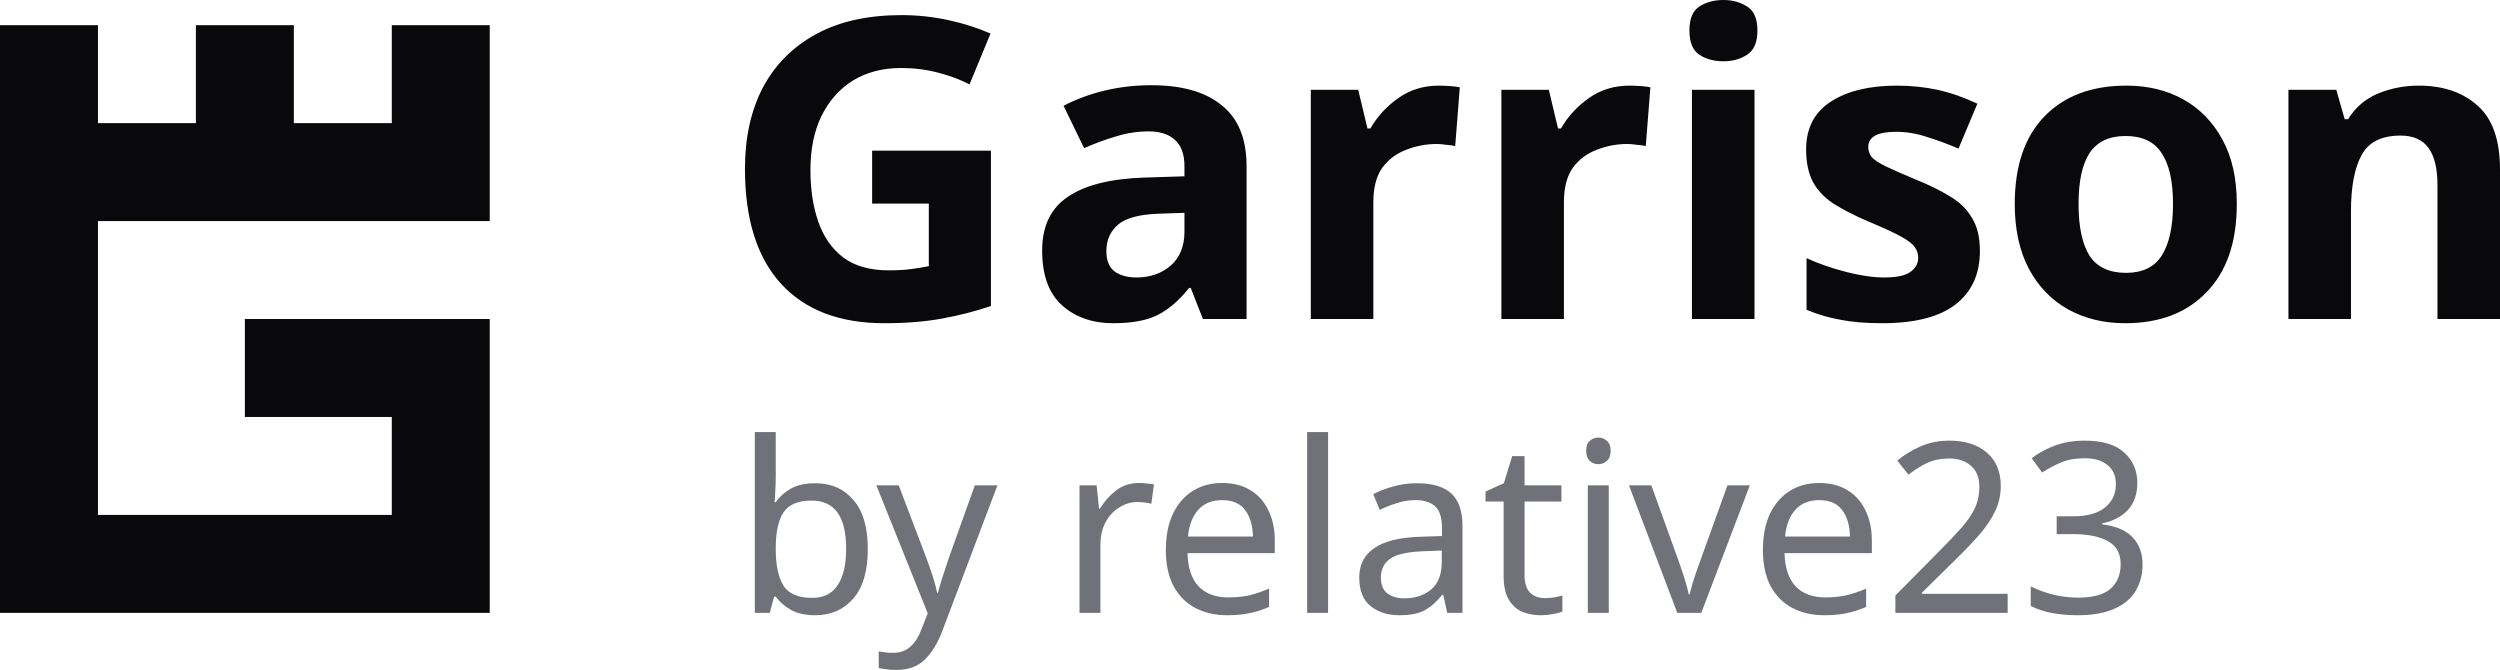
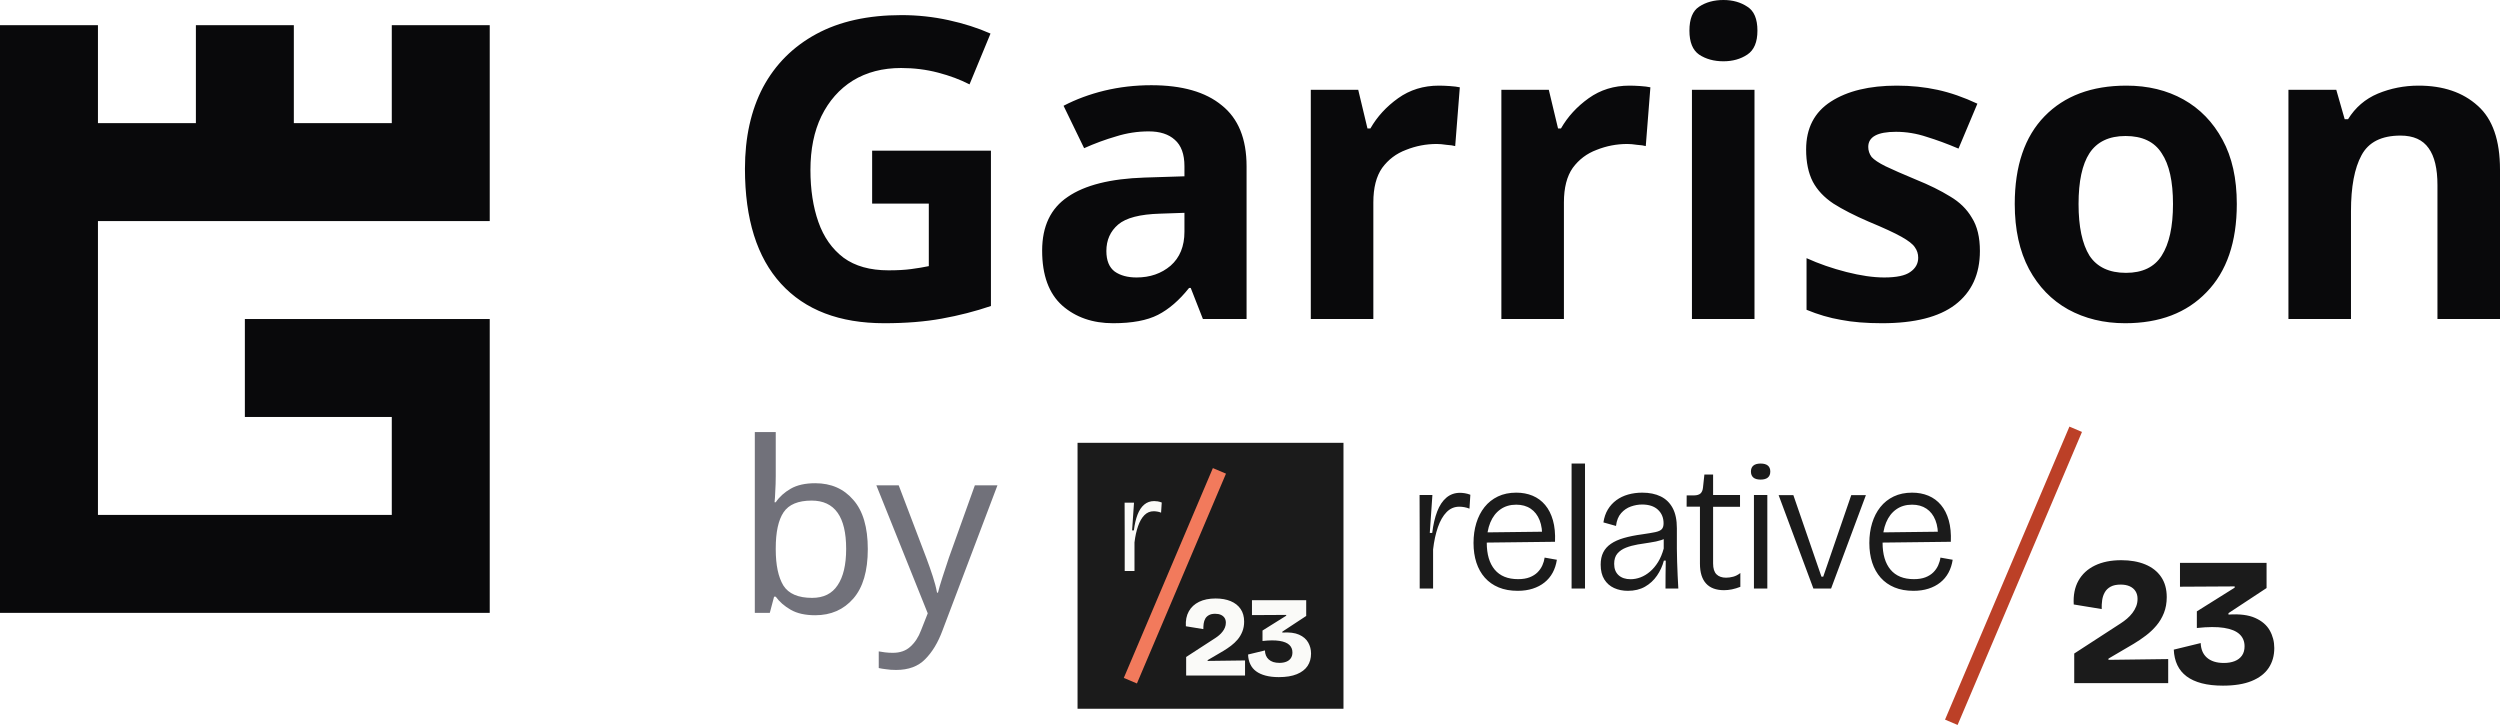
- <svg xmlns="http://www.w3.org/2000/svg" width="178.67" height="47.88" viewBox="0 0 178.67 47.88" version="1.1" id="svg2">
-   <defs id="defs2" />
+ <svg xmlns="http://www.w3.org/2000/svg" width="178.67" height="51.811" viewBox="0 0 178.67 51.811" version="1.1" id="svg6">
+   <defs id="defs6" />
  <path fill="#09090b" d="m 0,1.8 h 7 v 7 h 7 v -7 h 7 v 7 h 7 v -7 h 7 v 14 H 7 v 21 h 21 v -7 H 17.5 v -7 H 35 v 21 H 0 Z" id="path1" style="stroke-width:1.75" />
  <path d="m 62.33,10.77 h 8.49 v 11.1 q -1.68,0.57 -3.51,0.9 -1.8,0.33 -4.11,0.33 -4.8,0 -7.38,-2.82 -2.58,-2.82 -2.58,-8.22 0,-3.36 1.29,-5.82 1.32,-2.46 3.81,-3.81 2.49,-1.35 6.09,-1.35 1.71,0 3.36,0.36 1.65,0.36 3,0.96 l -1.5,3.63 Q 68.3,5.52 67.04,5.19 65.78,4.86 64.4,4.86 q -1.98,0 -3.45,0.9 -1.44,0.9 -2.25,2.55 -0.78,1.62 -0.78,3.84 0,2.1 0.57,3.72 0.57,1.62 1.8,2.55 1.23,0.9 3.21,0.9 0.96,0 1.62,-0.09 0.69,-0.09 1.26,-0.21 V 14.55 H 62.33 Z M 82.28,6.09 q 3.3,0 5.04,1.44 1.77,1.41 1.77,4.35 V 22.8 h -3.12 l -0.87,-2.22 h -0.12 q -1.05,1.32 -2.22,1.92 -1.17,0.6 -3.21,0.6 -2.19,0 -3.63,-1.26 -1.44,-1.29 -1.44,-3.93 0,-2.61 1.83,-3.84 1.83,-1.26 5.49,-1.38 l 2.85,-0.09 v -0.72 q 0,-1.29 -0.69,-1.89 -0.66,-0.6 -1.86,-0.6 -1.2,0 -2.34,0.36 -1.14,0.33 -2.28,0.84 l -1.47,-3.03 q 1.32,-0.69 2.91,-1.08 1.62,-0.39 3.36,-0.39 z m 0.63,9.18 q -2.16,0.06 -3,0.78 -0.84,0.72 -0.84,1.89 0,1.02 0.6,1.47 0.6,0.42 1.56,0.42 1.44,0 2.43,-0.84 0.99,-0.87 0.99,-2.43 V 15.21 Z M 102.83,6.12 q 0.33,0 0.78,0.03 0.45,0.03 0.72,0.09 l -0.33,4.2 q -0.21,-0.06 -0.63,-0.09 -0.39,-0.06 -0.69,-0.06 -1.14,0 -2.19,0.42 -1.05,0.39 -1.71,1.29 -0.63,0.9 -0.63,2.46 v 8.34 h -4.47 V 6.42 h 3.39 l 0.66,2.76 h 0.21 q 0.72,-1.26 1.98,-2.16 1.26,-0.9 2.91,-0.9 z m 13.62,0 q 0.33,0 0.78,0.03 0.45,0.03 0.72,0.09 l -0.33,4.2 q -0.21,-0.06 -0.63,-0.09 -0.39,-0.06 -0.69,-0.06 -1.14,0 -2.19,0.42 -1.05,0.39 -1.71,1.29 -0.63,0.9 -0.63,2.46 v 8.34 h -4.47 V 6.42 h 3.39 l 0.66,2.76 h 0.21 q 0.72,-1.26 1.98,-2.16 1.26,-0.9 2.91,-0.9 z M 123.17,0 q 0.99,0 1.71,0.48 0.72,0.45 0.72,1.71 0,1.23 -0.72,1.71 -0.72,0.48 -1.71,0.48 -1.02,0 -1.74,-0.48 -0.69,-0.48 -0.69,-1.71 0,-1.26 0.69,-1.71 0.72,-0.48 1.74,-0.48 z m 2.22,6.42 V 22.8 h -4.47 V 6.42 Z m 16.11,11.52 q 0,2.49 -1.77,3.84 -1.74,1.32 -5.22,1.32 -1.71,0 -2.94,-0.24 -1.23,-0.21 -2.46,-0.72 v -3.69 q 1.32,0.6 2.85,0.99 1.53,0.39 2.7,0.39 1.32,0 1.86,-0.39 0.57,-0.39 0.57,-1.02 0,-0.42 -0.24,-0.75 -0.21,-0.33 -0.96,-0.75 -0.75,-0.42 -2.34,-1.08 -1.53,-0.66 -2.52,-1.29 -0.99,-0.66 -1.47,-1.56 -0.48,-0.93 -0.48,-2.31 0,-2.28 1.77,-3.42 1.77,-1.14 4.71,-1.14 1.53,0 2.91,0.3 1.38,0.3 2.85,0.99 l -1.35,3.21 q -1.2,-0.51 -2.28,-0.84 -1.08,-0.36 -2.19,-0.36 -1.98,0 -1.98,1.08 0,0.39 0.24,0.72 0.27,0.3 0.99,0.66 0.75,0.36 2.19,0.96 1.41,0.57 2.43,1.2 1.02,0.6 1.56,1.53 0.57,0.9 0.57,2.37 z m 18.36,-3.36 q 0,4.08 -2.16,6.3 -2.13,2.22 -5.82,2.22 -2.28,0 -4.08,-0.99 -1.77,-0.99 -2.79,-2.88 -1.02,-1.92 -1.02,-4.65 0,-4.08 2.13,-6.27 2.13,-2.19 5.85,-2.19 2.31,0 4.08,0.99 1.77,0.99 2.79,2.88 1.02,1.86 1.02,4.59 z m -11.31,0 q 0,2.43 0.78,3.69 0.81,1.23 2.61,1.23 1.77,0 2.55,-1.23 0.81,-1.26 0.81,-3.69 0,-2.43 -0.81,-3.63 -0.78,-1.23 -2.58,-1.23 -1.77,0 -2.58,1.23 -0.78,1.2 -0.78,3.63 z m 24.3,-8.46 q 2.64,0 4.23,1.44 1.59,1.41 1.59,4.56 V 22.8 h -4.47 v -9.57 q 0,-1.77 -0.63,-2.64 -0.63,-0.9 -2.01,-0.9 -2.04,0 -2.79,1.41 -0.75,1.38 -0.75,3.99 v 7.71 h -4.47 V 6.42 h 3.42 l 0.6,2.1 h 0.24 q 0.78,-1.26 2.13,-1.83 1.38,-0.57 2.91,-0.57 z" id="text1" style="font-weight:700;font-size:30px;font-family:'Noto Sans';fill:#09090b" aria-label="Garrison" />
-   <path d="m 55.441,34.025 q 0,0.578 -0.034,1.088 -0.017,0.493 -0.051,0.782 h 0.085 q 0.391,-0.578 1.071,-0.969 0.68,-0.391 1.751,-0.391 1.7,0 2.72,1.19 1.037,1.173 1.037,3.519 0,2.346 -1.037,3.536 -1.037,1.19 -2.72,1.19 -1.071,0 -1.751,-0.391 -0.68,-0.391 -1.071,-0.935 H 55.322 L 55.016,43.8 H 53.945 V 30.88 h 1.496 z m 2.567,1.751 q -1.445,0 -2.006,0.833 -0.561,0.833 -0.561,2.584 v 0.068 q 0,1.683 0.544,2.584 0.561,0.884 2.057,0.884 1.224,0 1.819,-0.901 0.612,-0.901 0.612,-2.601 0,-3.451 -2.465,-3.451 z m 4.624,-1.088 h 1.598 l 1.972,5.185 q 0.255,0.68 0.459,1.309 0.204,0.612 0.306,1.173 h 0.068 q 0.102,-0.425 0.323,-1.105 0.221,-0.697 0.459,-1.394 l 1.853,-5.168 h 1.615 l -3.927,10.37 q -0.476,1.292 -1.241,2.057 -0.748,0.765 -2.074,0.765 -0.408,0 -0.714,-0.051 -0.306,-0.034 -0.527,-0.085 v -1.19 q 0.187,0.034 0.442,0.068 0.272,0.034 0.561,0.034 0.782,0 1.258,-0.442 0.493,-0.442 0.765,-1.173 l 0.476,-1.207 z m 18.768,-0.17 q 0.255,0 0.544,0.034 0.306,0.017 0.527,0.068 l -0.187,1.377 q -0.221,-0.051 -0.493,-0.085 -0.255,-0.034 -0.493,-0.034 -0.697,0 -1.309,0.391 -0.612,0.374 -0.986,1.071 -0.357,0.68 -0.357,1.598 V 43.8 h -1.496 v -9.112 h 1.224 l 0.17,1.666 h 0.068 q 0.442,-0.748 1.139,-1.292 0.697,-0.544 1.649,-0.544 z m 5.95,0 q 1.173,0 2.006,0.51 0.85,0.51 1.292,1.445 0.459,0.918 0.459,2.159 v 0.901 h -6.239 q 0.034,1.547 0.782,2.363 0.765,0.799 2.125,0.799 0.867,0 1.53,-0.153 0.68,-0.17 1.394,-0.476 v 1.309 q -0.697,0.306 -1.377,0.442 -0.68,0.153 -1.615,0.153 -1.292,0 -2.295,-0.527 -0.986,-0.527 -1.547,-1.564 -0.544,-1.054 -0.544,-2.567 0,-1.496 0.493,-2.567 0.51,-1.071 1.411,-1.649 0.918,-0.578 2.125,-0.578 z m -0.017,1.224 q -1.071,0 -1.7,0.697 -0.612,0.68 -0.731,1.904 h 4.641 q -0.017,-1.156 -0.544,-1.87 -0.527,-0.731 -1.666,-0.731 z m 7.582,8.058 h -1.496 V 30.88 h 1.496 z m 6.341,-9.265 q 1.666,0 2.465,0.731 0.799,0.731 0.799,2.329 V 43.8 h -1.088 l -0.289,-1.292 h -0.068 q -0.595,0.748 -1.258,1.105 -0.646,0.357 -1.802,0.357 -1.241,0 -2.057,-0.646 -0.816,-0.663 -0.816,-2.057 0,-1.36 1.071,-2.091 1.071,-0.748 3.298,-0.816 l 1.547,-0.051 v -0.544 q 0,-1.139 -0.493,-1.581 -0.493,-0.442 -1.394,-0.442 -0.714,0 -1.36,0.221 -0.646,0.204 -1.207,0.476 l -0.459,-1.122 q 0.595,-0.323 1.411,-0.544 0.816,-0.238 1.7,-0.238 z m 0.442,4.862 q -1.7,0.068 -2.363,0.544 -0.646,0.476 -0.646,1.343 0,0.765 0.459,1.122 0.476,0.357 1.207,0.357 1.156,0 1.921,-0.629 0.765,-0.646 0.765,-1.972 v -0.816 z m 8.687,3.349 q 0.34,0 0.697,-0.051 0.357,-0.068 0.578,-0.136 v 1.139 q -0.238,0.119 -0.68,0.187 -0.442,0.085 -0.85,0.085 -0.714,0 -1.326,-0.238 -0.595,-0.255 -0.969,-0.867 -0.374,-0.612 -0.374,-1.717 v -5.304 h -1.292 V 35.13 l 1.309,-0.595 0.595,-1.938 h 0.884 v 2.091 h 2.635 v 1.156 h -2.635 v 5.27 q 0,0.833 0.391,1.241 0.408,0.391 1.037,0.391 z m 3.859,-11.475 q 0.34,0 0.595,0.238 0.272,0.221 0.272,0.714 0,0.476 -0.272,0.714 -0.255,0.238 -0.595,0.238 -0.374,0 -0.629,-0.238 -0.255,-0.238 -0.255,-0.714 0,-0.493 0.255,-0.714 0.255,-0.238 0.629,-0.238 z m 0.731,3.417 V 43.8 h -1.496 v -9.112 z m 4.896,9.112 -3.451,-9.112 h 1.598 l 1.938,5.372 q 0.136,0.374 0.289,0.833 0.153,0.459 0.272,0.884 0.119,0.408 0.17,0.697 h 0.068 q 0.068,-0.289 0.187,-0.714 0.136,-0.425 0.289,-0.884 0.17,-0.459 0.289,-0.816 l 1.938,-5.372 h 1.598 l -3.468,9.112 z m 10.149,-9.282 q 1.173,0 2.006,0.51 0.85,0.51 1.292,1.445 0.459,0.918 0.459,2.159 v 0.901 h -6.239 q 0.034,1.547 0.782,2.363 0.765,0.799 2.125,0.799 0.867,0 1.53,-0.153 0.68,-0.17 1.394,-0.476 v 1.309 q -0.697,0.306 -1.377,0.442 -0.68,0.153 -1.615,0.153 -1.292,0 -2.295,-0.527 -0.986,-0.527 -1.547,-1.564 -0.544,-1.054 -0.544,-2.567 0,-1.496 0.493,-2.567 0.51,-1.071 1.411,-1.649 0.918,-0.578 2.125,-0.578 z m -0.017,1.224 q -1.071,0 -1.7,0.697 -0.612,0.68 -0.731,1.904 h 4.641 q -0.017,-1.156 -0.544,-1.87 -0.527,-0.731 -1.666,-0.731 z m 13.481,8.058 h -8.024 v -1.241 l 3.179,-3.213 q 0.918,-0.918 1.547,-1.632 0.629,-0.714 0.952,-1.394 0.323,-0.697 0.323,-1.513 0,-1.003 -0.595,-1.513 -0.595,-0.527 -1.547,-0.527 -0.884,0 -1.564,0.306 -0.663,0.306 -1.36,0.85 l -0.799,-1.003 q 0.714,-0.595 1.632,-1.003 0.935,-0.425 2.091,-0.425 1.7,0 2.686,0.867 0.986,0.85 0.986,2.363 0,0.952 -0.391,1.785 -0.391,0.833 -1.088,1.649 -0.697,0.799 -1.632,1.717 l -2.533,2.499 v 0.068 h 6.137 z m 9.265,-9.299 q 0,1.224 -0.68,1.955 -0.68,0.714 -1.836,0.952 v 0.068 q 1.462,0.17 2.176,0.918 0.714,0.748 0.714,1.955 0,1.054 -0.493,1.887 -0.493,0.816 -1.53,1.275 -1.02,0.459 -2.635,0.459 -0.952,0 -1.768,-0.153 -0.816,-0.136 -1.564,-0.51 v -1.394 q 0.765,0.374 1.649,0.595 0.884,0.204 1.7,0.204 1.632,0 2.346,-0.629 0.731,-0.646 0.731,-1.768 0,-1.139 -0.901,-1.632 -0.884,-0.51 -2.499,-0.51 h -1.173 v -1.275 h 1.19 q 1.496,0 2.261,-0.629 0.782,-0.629 0.782,-1.666 0,-0.884 -0.595,-1.36 -0.595,-0.493 -1.615,-0.493 -0.986,0 -1.683,0.289 -0.697,0.289 -1.377,0.731 l -0.748,-1.02 q 0.646,-0.51 1.598,-0.884 0.969,-0.374 2.193,-0.374 1.904,0 2.822,0.85 0.935,0.85 0.935,2.159 z" id="text2" style="font-size:17px;font-family:'Noto Sans';fill:#71717a" aria-label="by relative23" />
+   <path d="m 55.441,34.025 q 0,0.578 -0.034,1.088 -0.017,0.493 -0.051,0.782 h 0.085 q 0.391,-0.578 1.071,-0.969 0.68,-0.391 1.751,-0.391 1.7,0 2.72,1.19 1.037,1.173 1.037,3.519 0,2.346 -1.037,3.536 -1.037,1.19 -2.72,1.19 -1.071,0 -1.751,-0.391 -0.68,-0.391 -1.071,-0.935 H 55.322 L 55.016,43.8 H 53.945 V 30.88 h 1.496 z m 2.567,1.751 q -1.445,0 -2.006,0.833 -0.561,0.833 -0.561,2.584 v 0.068 q 0,1.683 0.544,2.584 0.561,0.884 2.057,0.884 1.224,0 1.819,-0.901 0.612,-0.901 0.612,-2.601 0,-3.451 -2.465,-3.451 z m 4.624,-1.088 h 1.598 l 1.972,5.185 q 0.255,0.68 0.459,1.309 0.204,0.612 0.306,1.173 h 0.068 q 0.102,-0.425 0.323,-1.105 0.221,-0.697 0.459,-1.394 l 1.853,-5.168 h 1.615 l -3.927,10.37 q -0.476,1.292 -1.241,2.057 -0.748,0.765 -2.074,0.765 -0.408,0 -0.714,-0.051 -0.306,-0.034 -0.527,-0.085 v -1.19 q 0.187,0.034 0.442,0.068 0.272,0.034 0.561,0.034 0.782,0 1.258,-0.442 0.493,-0.442 0.765,-1.173 l 0.476,-1.207 z" id="text2" style="font-size:17px;font-family:'Noto Sans';fill:#71717a" aria-label="by" />
+   <g transform="matrix(0.13,0,0,0.13,77.01,41.15)" id="g6">
+     <g transform="matrix(2.6107,0,0,2.6107,0,-73.1)" id="g3">
+       <rect width="56" height="56" fill="#1b1b1b" id="rect2" x="0" y="0" />
+       <path fill="#fafaf8" d="M 9.93,27 V 19.55 L 9.91,12.61 h 1.98 l -0.4,5.83 h 0.37 q 0.24,-1.93 0.77,-3.31 0.53,-1.38 1.41,-2.12 0.88,-0.74 2.09,-0.74 0.35,0 0.75,0.06 0.4,0.07 0.85,0.24 l -0.14,2.14 q -0.4,-0.17 -0.8,-0.23 -0.4,-0.07 -0.76,-0.07 -1.14,0 -1.96,0.83 -0.82,0.84 -1.33,2.32 -0.52,1.48 -0.75,3.43 V 27 Z" id="path2" />
+       <rect x="19" y="4" width="3" height="48" fill="#f27a5c" transform="rotate(23,20.5,28)" id="rect3" />
+       <path fill="#fafaf8" d="M 22.87,49 V 45.1 L 29,41.12 q 0.44,-0.28 0.83,-0.62 0.4,-0.34 0.71,-0.75 0.32,-0.4 0.5,-0.87 0.19,-0.46 0.19,-1 0,-0.59 -0.27,-1.01 -0.28,-0.42 -0.77,-0.64 -0.5,-0.23 -1.2,-0.23 -0.81,0 -1.31,0.28 -0.51,0.27 -0.78,0.74 -0.26,0.47 -0.34,1.04 -0.08,0.58 -0.07,1.17 l -3.68,-0.6 q -0.11,-1.84 0.62,-3.14 0.72,-1.3 2.17,-2.01 1.45,-0.7 3.48,-0.7 1.81,0 3.16,0.56 1.35,0.56 2.09,1.64 0.75,1.09 0.75,2.67 0,1.16 -0.38,2.1 -0.37,0.93 -0.99,1.67 -0.62,0.73 -1.4,1.32 -0.78,0.59 -1.58,1.07 l -3.34,1.96 v 0.16 l 7.88,-0.1 V 49 Z m 19.52,0.34 q -1.6,0 -2.79,-0.32 -1.19,-0.31 -2,-0.91 -0.8,-0.59 -1.22,-1.48 -0.43,-0.89 -0.47,-2.05 l 3.55,-0.86 q 0.01,0.58 0.21,1.07 0.2,0.48 0.59,0.83 0.38,0.35 0.95,0.54 0.57,0.18 1.31,0.18 0.81,0 1.42,-0.24 0.62,-0.24 0.96,-0.73 0.35,-0.49 0.35,-1.23 0,-0.97 -0.66,-1.59 -0.66,-0.62 -2.06,-0.84 -1.39,-0.22 -3.58,0.02 v -2.2 l 4.99,-3.12 v -0.17 l -7.21,0.04 v -3.14 h 11.42 v 3.32 l -5.03,3.31 v 0.19 q 2.2,-0.15 3.53,0.44 1.32,0.59 1.92,1.65 0.6,1.06 0.6,2.32 0,1.52 -0.74,2.63 -0.75,1.11 -2.25,1.72 -1.5,0.62 -3.79,0.62 z" id="path3" />
+     </g>
+     <g transform="translate(181.2)" id="g5">
+       <path fill="#1b1b1b" d="M 6.9,7 V -19.61 L 6.83,-44.4 h 7.05 l -1.43,20.83 h 1.33 q 0.85,-6.91 2.76,-11.83 1.9,-4.92 5.04,-7.56 3.14,-2.65 7.47,-2.65 1.24,0 2.66,0.23 1.42,0.22 3.04,0.83 l -0.49,7.64 q -1.44,-0.57 -2.87,-0.82 -1.43,-0.25 -2.71,-0.25 -4.08,0 -7,2.98 -2.93,2.99 -4.77,8.28 -1.84,5.29 -2.65,12.25 V 7 Z m 53.86,1.27 q -5.91,0 -10.43,-1.87 -4.52,-1.87 -7.6,-5.34 -3.08,-3.47 -4.66,-8.3 -1.58,-4.83 -1.58,-10.8 0,-5.9 1.53,-10.92 1.53,-5.03 4.51,-8.79 2.99,-3.76 7.38,-5.86 4.38,-2.09 10.09,-2.09 4.94,0 8.98,1.69 4.03,1.69 6.88,5.07 2.85,3.38 4.29,8.45 1.43,5.07 1.14,11.8 L 41,-18.22 v -5.61 l 35.42,-0.42 -2.24,3.83 q 0.3,-5.96 -1.35,-10.11 -1.64,-4.15 -4.91,-6.35 -3.27,-2.21 -7.95,-2.21 -5.04,0 -8.68,2.57 -3.64,2.56 -5.58,7.25 -1.94,4.7 -1.94,11.11 0,9.55 4.36,14.78 4.37,5.23 12.86,5.23 3.73,0 6.36,-1.02 2.63,-1.03 4.34,-2.74 1.71,-1.72 2.65,-3.83 0.95,-2.12 1.24,-4.26 l 6.73,1.19 q -0.61,3.98 -2.32,7.13 -1.71,3.14 -4.49,5.36 -2.78,2.22 -6.48,3.4 -3.7,1.19 -8.26,1.19 z M 90.4,7 v -68.69 h 7.38 V 7 Z m 30.94,1.27 q -4.17,0 -7.57,-1.54 -3.39,-1.54 -5.39,-4.74 -1.99,-3.2 -1.99,-8.13 0,-3.89 1.4,-6.69 1.4,-2.81 4.23,-4.75 2.84,-1.95 7.12,-3.19 4.27,-1.24 10.01,-2.01 4.7,-0.68 7.27,-1.22 2.56,-0.55 3.55,-1.61 1,-1.06 1,-3.22 0,-4.6 -3.09,-7.48 -3.08,-2.87 -8.73,-2.87 -3.03,0 -6.14,1.09 -3.11,1.09 -5.38,3.66 -2.28,2.57 -2.81,7.03 l -6.92,-1.94 q 0.61,-4.06 2.44,-7.1 1.84,-3.04 4.67,-5.12 2.84,-2.08 6.47,-3.11 3.64,-1.03 7.78,-1.03 5.89,0 10.13,2.07 4.24,2.06 6.57,6.37 2.32,4.31 2.32,11.1 v 11.3 q 0.04,3.38 0.14,7.16 0.11,3.77 0.29,7.53 0.19,3.77 0.37,7.17 h -7.05 q 0,-3.98 0.03,-7.71 0.04,-3.73 0.11,-7.64 h -1.03 q -1.19,4.5 -3.8,8.29 -2.6,3.79 -6.58,6.06 -3.99,2.27 -9.42,2.27 z m 1.51,-6.38 q 2.74,0 5.48,-1.04 2.73,-1.04 5.21,-3.16 2.48,-2.12 4.42,-5.27 1.94,-3.16 3.09,-7.39 l 0.01,-7.05 2.75,-0.13 q -1.41,1.67 -4.12,2.53 -2.71,0.85 -6.12,1.34 -3.4,0.48 -6.87,1.08 -3.46,0.6 -6.39,1.74 -2.93,1.14 -4.71,3.22 -1.79,2.08 -1.79,5.68 0,4.04 2.42,6.24 2.42,2.21 6.62,2.21 z m 51.36,6.03 q -6.54,0 -9.89,-3.68 -3.35,-3.68 -3.35,-10.86 v -31.39 h -7.33 l 0.03,-6.18 h 4.09 q 2.46,-0.06 3.57,-1.12 1.11,-1.06 1.32,-3.29 l 0.76,-7.08 h 4.79 V -44.4 H 183 v 6.47 h -14.8 v 31.19 q 0,4.07 1.86,5.93 1.86,1.86 5.27,1.86 1.86,0 3.91,-0.54 2.05,-0.54 3.94,-2.03 v 7.59 q -2.42,0.94 -4.65,1.4 -2.23,0.45 -4.32,0.45 z M 190.65,7 v -51.4 h 7.36 V 7 Z m 3.68,-59.88 q -2.68,0 -4.01,-1.13 -1.32,-1.13 -1.32,-3.32 0,-2.15 1.35,-3.26 1.36,-1.11 3.96,-1.11 2.65,0 3.99,1.11 1.34,1.11 1.34,3.3 0,2.17 -1.35,3.29 -1.36,1.12 -3.96,1.12 z m 29,59.88 -19.11,-51.34 h 8.1 l 15.44,44.81 h 0.99 l 15.4,-44.81 h 8.05 L 233.07,7 Z m 55.03,1.27 q -5.91,0 -10.43,-1.87 -4.52,-1.87 -7.6,-5.34 -3.08,-3.47 -4.66,-8.3 -1.58,-4.83 -1.58,-10.8 0,-5.9 1.53,-10.92 1.53,-5.03 4.51,-8.79 2.99,-3.76 7.38,-5.86 4.38,-2.09 10.09,-2.09 4.94,0 8.98,1.69 4.03,1.69 6.88,5.07 2.85,3.38 4.29,8.45 1.43,5.07 1.14,11.8 l -40.29,0.47 v -5.61 l 35.42,-0.42 -2.24,3.83 q 0.3,-5.96 -1.35,-10.11 -1.64,-4.15 -4.91,-6.35 -3.27,-2.21 -7.95,-2.21 -5.04,0 -8.68,2.57 -3.64,2.56 -5.58,7.25 -1.94,4.7 -1.94,11.11 0,9.55 4.36,14.78 4.37,5.23 12.86,5.23 3.73,0 6.36,-1.02 2.63,-1.03 4.34,-2.74 1.71,-1.72 2.65,-3.83 0.95,-2.12 1.24,-4.26 l 6.73,1.19 q -0.61,3.98 -2.32,7.13 -1.71,3.14 -4.49,5.36 -2.78,2.22 -6.48,3.4 -3.7,1.19 -8.26,1.19 z" id="path4" />
+       <rect x="329.6" y="-87.5" width="7.5" height="175" fill="#bc4027" transform="rotate(23,333.35,0)" id="rect4" />
+       <path fill="#1b1b1b" d="M 366.73,59 V 42.74 l 25.54,-16.58 q 1.82,-1.17 3.47,-2.58 1.66,-1.41 2.96,-3.11 1.3,-1.7 2.07,-3.62 0.77,-1.92 0.77,-4.16 0,-2.48 -1.13,-4.23 -1.12,-1.76 -3.19,-2.69 -2.06,-0.93 -4.99,-0.93 -3.37,0 -5.48,1.15 -2.11,1.14 -3.21,3.09 -1.11,1.95 -1.45,4.34 -0.33,2.39 -0.26,4.88 l -15.37,-2.53 q -0.45,-7.63 2.58,-13.06 3.03,-5.44 9.06,-8.36 6.03,-2.92 14.51,-2.92 7.53,0 13.15,2.32 5.63,2.32 8.73,6.85 3.1,4.53 3.1,11.11 0,4.83 -1.55,8.73 -1.55,3.9 -4.15,6.96 -2.59,3.06 -5.84,5.51 -3.25,2.46 -6.59,4.46 l -13.9,8.16 v 0.68 l 32.83,-0.42 V 59 Z m 81.74,1.4 q -6.66,0 -11.63,-1.3 -4.97,-1.3 -8.31,-3.79 -3.34,-2.5 -5.11,-6.2 -1.76,-3.71 -1.96,-8.51 l 14.8,-3.61 q 0.07,2.44 0.89,4.46 0.82,2.02 2.44,3.48 1.61,1.46 3.97,2.23 2.35,0.77 5.44,0.77 3.37,0 5.94,-1.01 2.56,-1.01 4,-3.05 1.43,-2.04 1.43,-5.11 0,-4.05 -2.75,-6.63 -2.75,-2.59 -8.54,-3.5 -5.79,-0.92 -14.94,0.08 V 19.56 L 454.94,6.53 V 5.84 L 424.87,6.01 V -7.1 h 47.6 V 6.74 l -20.94,13.8 v 0.79 q 9.17,-0.62 14.68,1.85 5.52,2.46 8.01,6.87 2.49,4.41 2.49,9.65 0,6.34 -3.09,10.96 -3.09,4.63 -9.34,7.18 -6.25,2.56 -15.81,2.56 z" id="path5" />
+     </g>
+   </g>
</svg>
